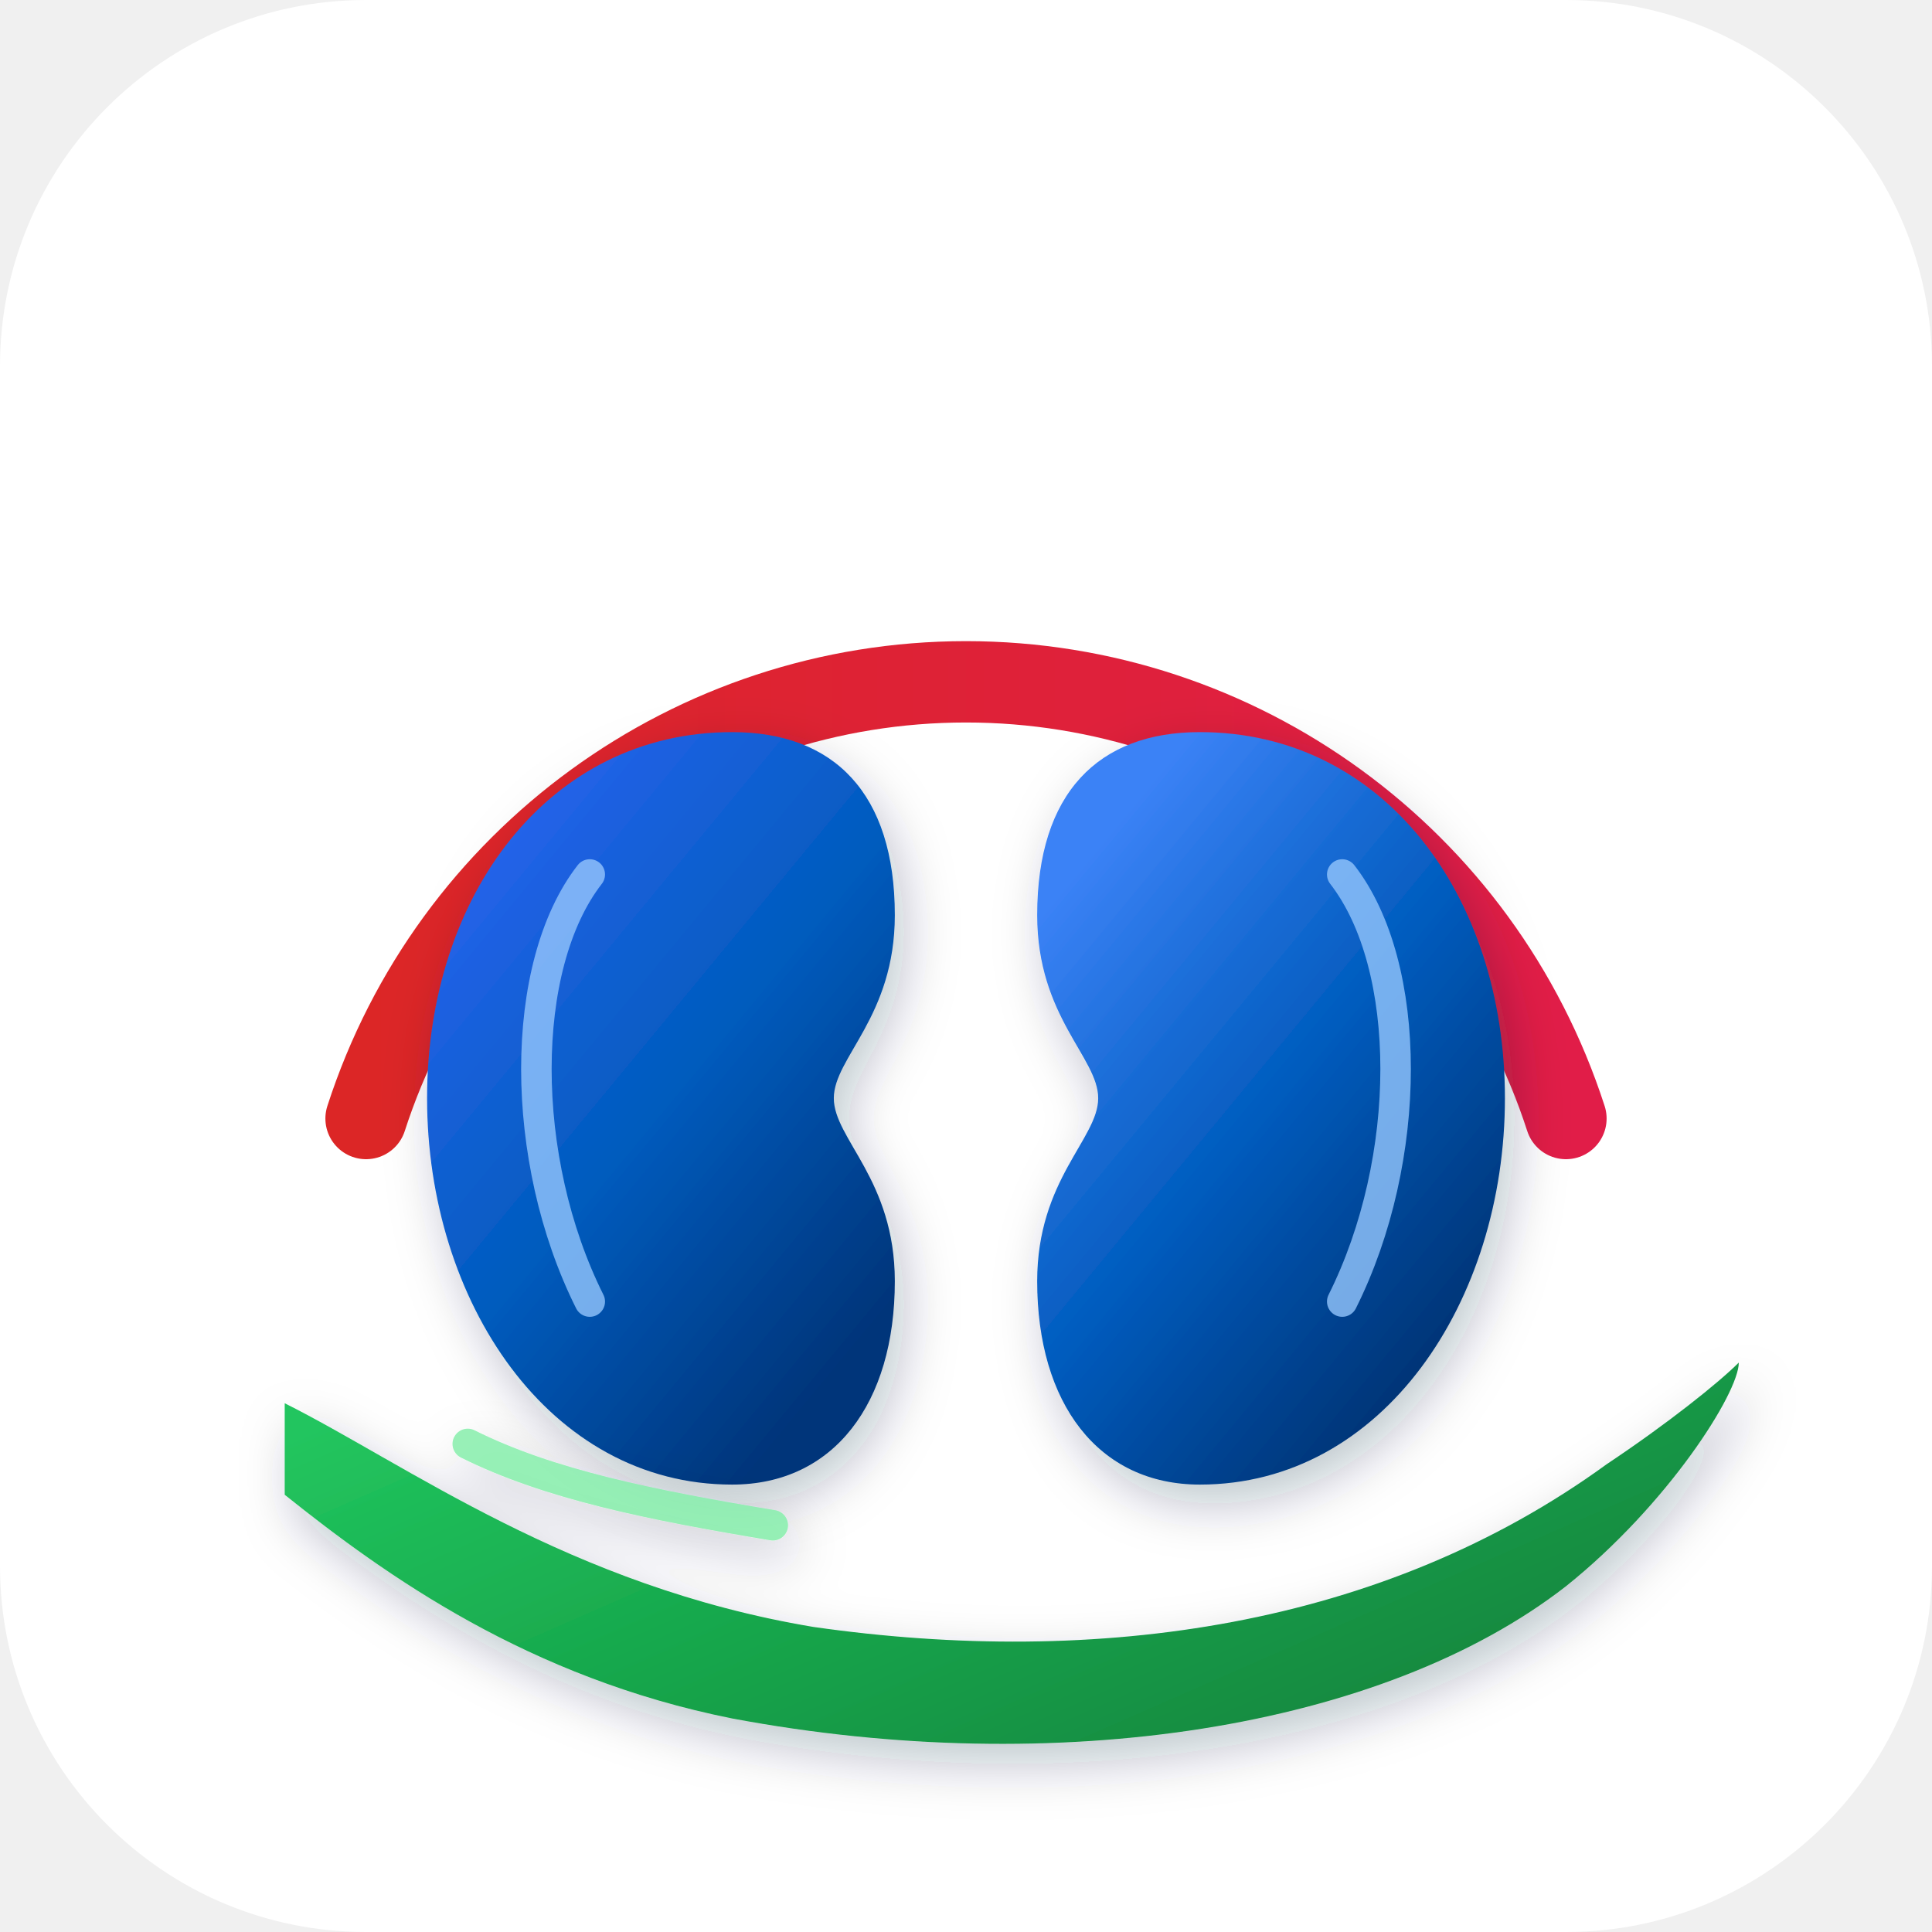
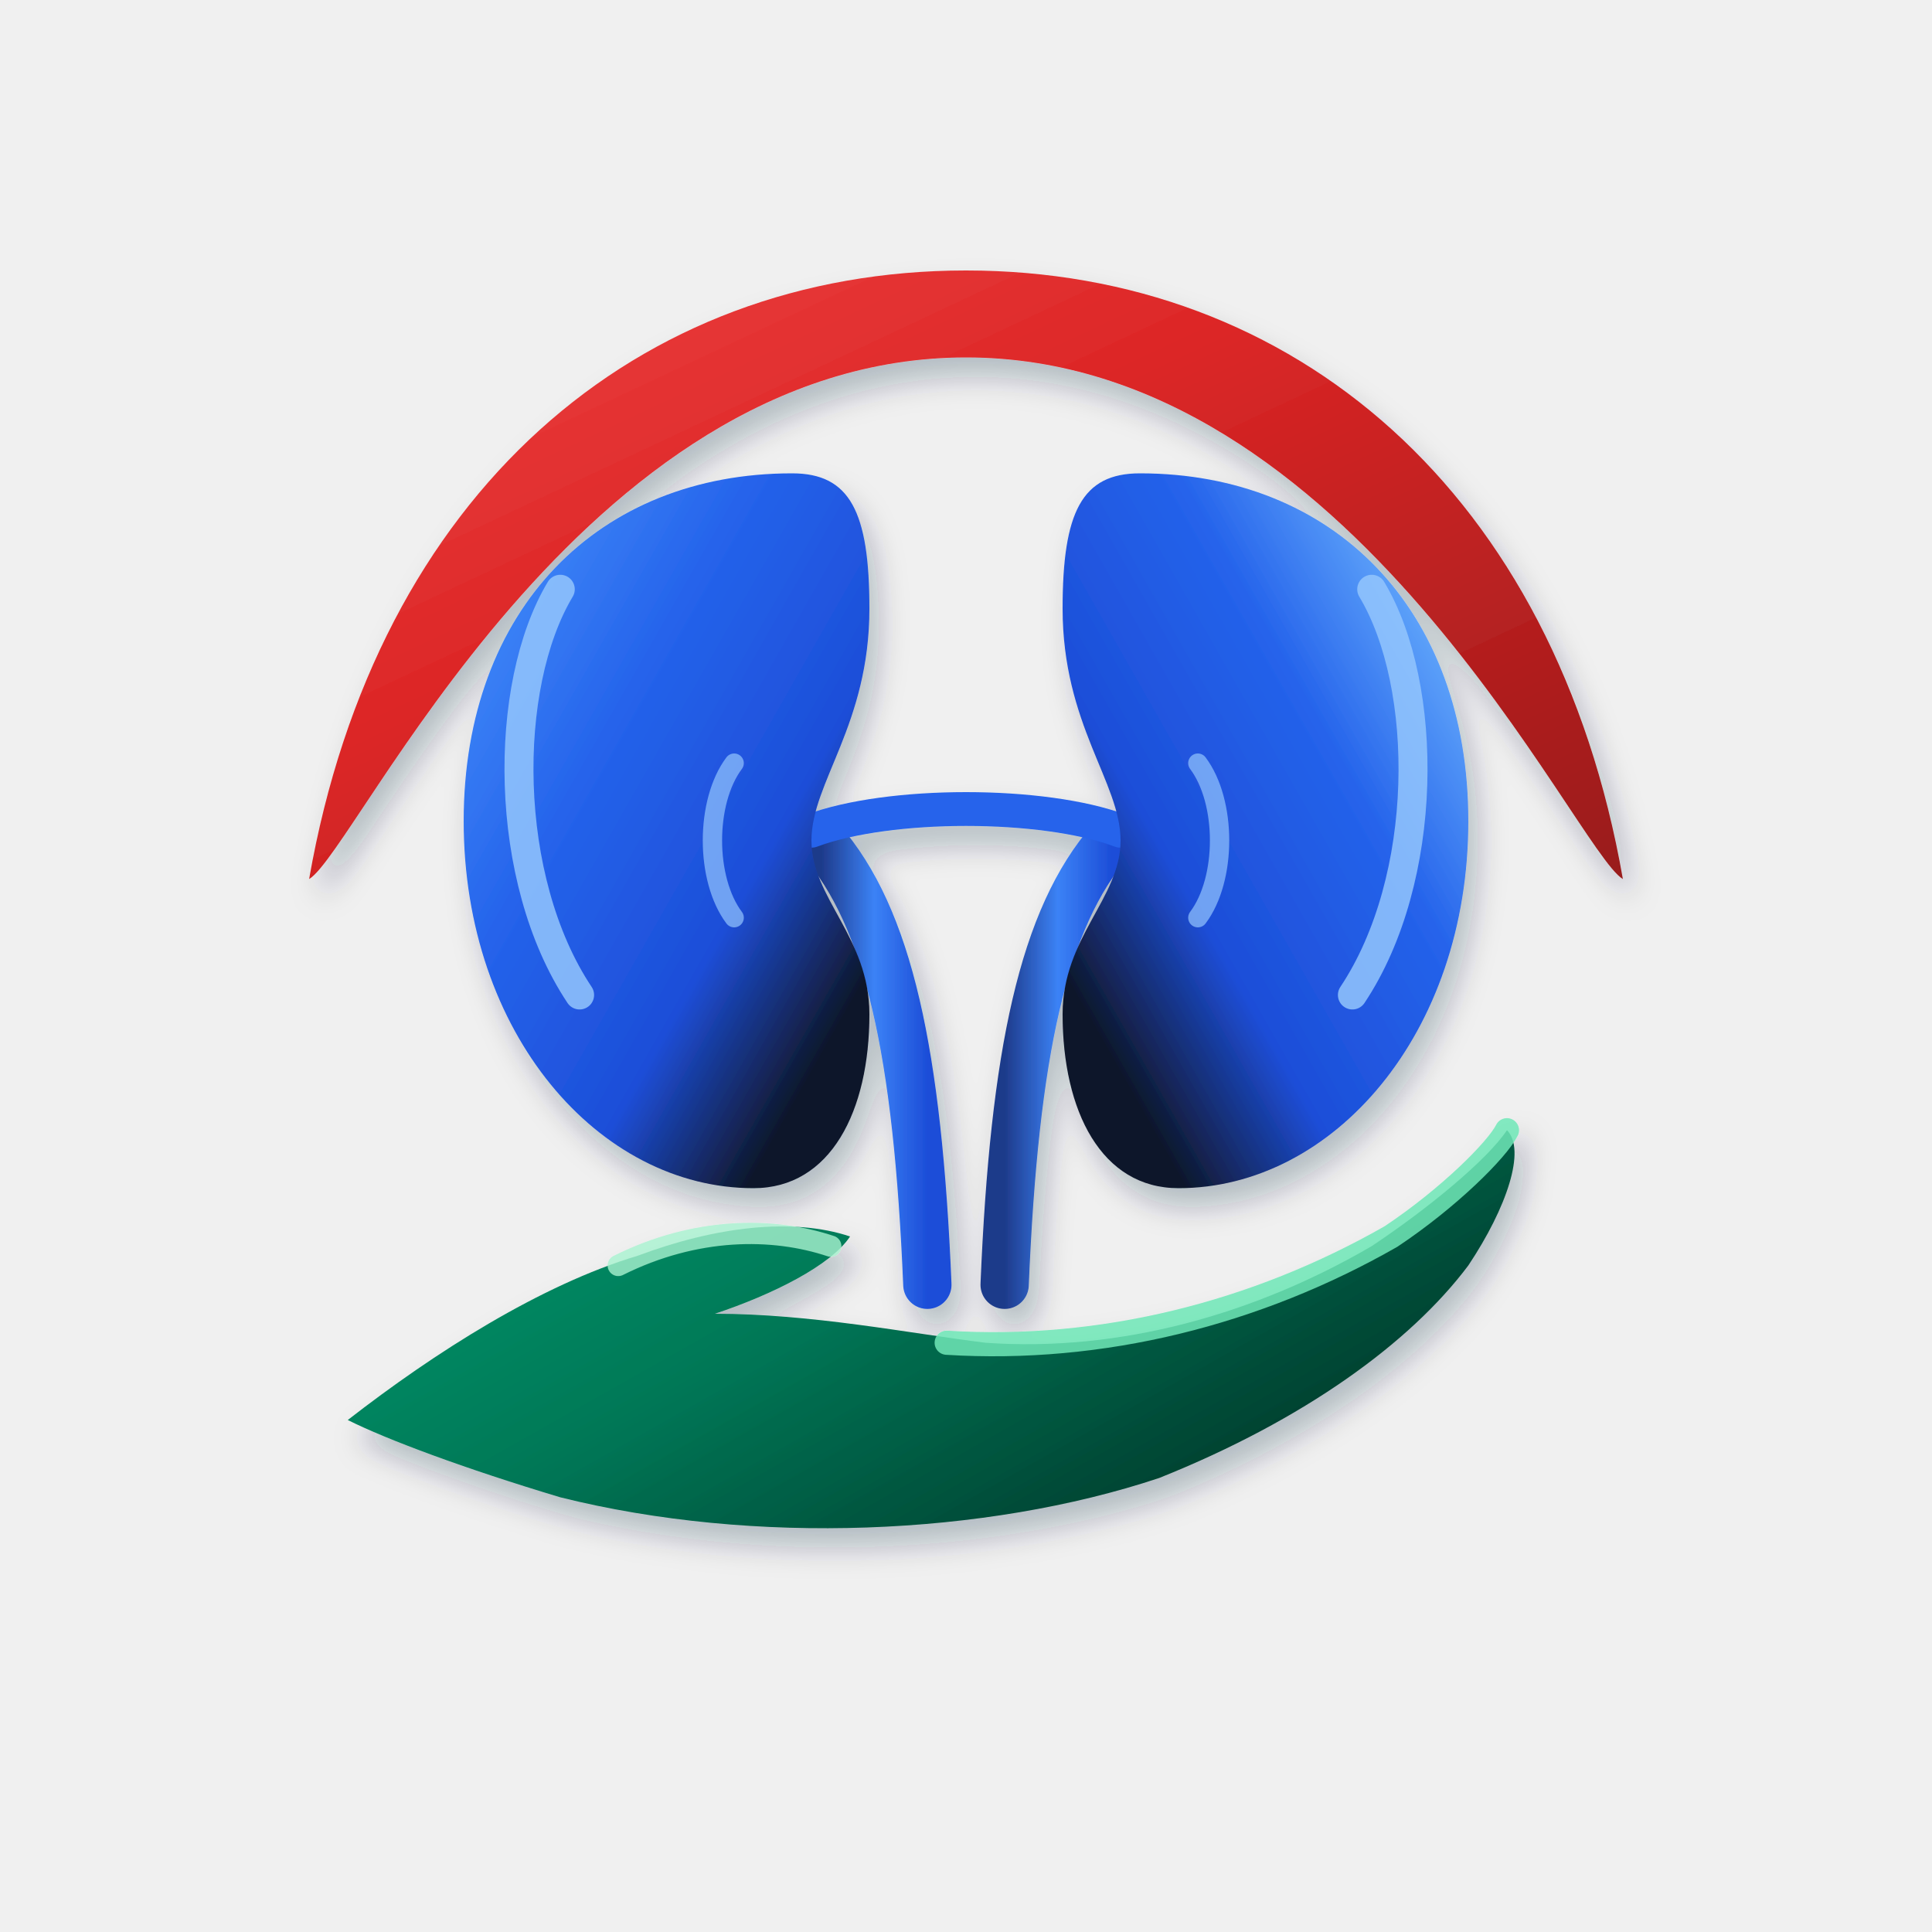
- <svg xmlns="http://www.w3.org/2000/svg" viewBox="0 0 190 190" width="100%" height="100%" fill="none">
+ <svg xmlns="http://www.w3.org/2000/svg" viewBox="0 0 200 200" fill="none">
  <defs>
-     <linearGradient id="favKidneyL" x1="20%" y1="10%" x2="80%" y2="90%">
-       <stop offset="0%" stop-color="#2563EB" />
-       <stop offset="50%" stop-color="#005BBD" />
-       <stop offset="100%" stop-color="#00357A" />
+     <linearGradient id="favRedArch" x1="0%" y1="0%" x2="100%" y2="100%">
+       <stop offset="0%" stop-color="#EF4444" />
+       <stop offset="40%" stop-color="#DC2626" />
+       <stop offset="100%" stop-color="#991B1B" />
    </linearGradient>
-     <linearGradient id="favKidneyR" x1="20%" y1="10%" x2="80%" y2="90%">
+     <linearGradient id="favKidneyL" x1="15%" y1="15%" x2="85%" y2="85%">
      <stop offset="0%" stop-color="#3B82F6" />
-       <stop offset="50%" stop-color="#005BBD" />
-       <stop offset="100%" stop-color="#003272" />
+       <stop offset="30%" stop-color="#2563EB" />
+       <stop offset="70%" stop-color="#1D4ED8" />
+       <stop offset="100%" stop-color="#0F172A" />
+     </linearGradient>
+     <linearGradient id="favKidneyR" x1="85%" y1="15%" x2="15%" y2="85%">
+       <stop offset="0%" stop-color="#60A5FA" />
+       <stop offset="30%" stop-color="#2563EB" />
+       <stop offset="70%" stop-color="#1D4ED8" />
+       <stop offset="100%" stop-color="#0F172A" />
+     </linearGradient>
+     <linearGradient id="favUreter" x1="0%" y1="0%" x2="100%" y2="0%">
+       <stop offset="0%" stop-color="#1E3A8A" />
+       <stop offset="50%" stop-color="#3B82F6" />
+       <stop offset="100%" stop-color="#1D4ED8" />
    </linearGradient>
    <linearGradient id="favHand" x1="0%" y1="20%" x2="100%" y2="80%">
-       <stop offset="0%" stop-color="#22C55E" />
-       <stop offset="50%" stop-color="#16A34A" />
-       <stop offset="100%" stop-color="#15803D" />
+       <stop offset="0%" stop-color="#059669" />
+       <stop offset="40%" stop-color="#047857" />
+       <stop offset="100%" stop-color="#022C22" />
    </linearGradient>
-     <linearGradient id="favArch" x1="0%" y1="50%" x2="100%" y2="50%">
-       <stop offset="0%" stop-color="#DC2626" />
-       <stop offset="100%" stop-color="#E11D48" />
-     </linearGradient>
-     <filter id="fShadow" x="-10%" y="-10%" width="130%" height="130%">
-       <feDropShadow dx="1" dy="2" stdDeviation="2.5" flood-color="#001840" flood-opacity="0.25" />
+     <filter id="favShadow" x="-10%" y="-10%" width="125%" height="125%">
+       <feDropShadow dx="1" dy="2" stdDeviation="1.5" flood-color="#001840" flood-opacity="0.25" />
    </filter>
  </defs>
-   <rect width="190" height="190" rx="36" fill="#FFFFFF" />
-   <g transform="translate(4, 16)">
-     <path d="M 32 94 A 62 62 0 0 1 150 94" stroke="url(#favArch)" stroke-width="8" stroke-linecap="round" fill="none" />
-     <g filter="url(#fShadow)">
-       <path d="M 68 56 C 50 56 38 72 38 92 C 38 112 50 130 68 130 C 78 130 84 122 84 110 C 84 100 78 96 78 92 C 78 88 84 84 84 74 C 84 62 78 56 68 56 Z" fill="url(#favKidneyL)" />
-       <path d="M 54 70 C 47 79 47 98 54 112" stroke="#93C5FD" stroke-width="3" stroke-linecap="round" fill="none" opacity="0.8" />
-       <path d="M 114 56 C 132 56 144 72 144 92 C 144 112 132 130 114 130 C 104 130 98 122 98 110 C 98 100 104 96 104 92 C 104 88 98 84 98 74 C 98 62 104 56 114 56 Z" fill="url(#favKidneyR)" />
-       <path d="M 128 70 C 135 79 135 98 128 112" stroke="#93C5FD" stroke-width="3" stroke-linecap="round" fill="none" opacity="0.8" />
-     </g>
-     <g filter="url(#fShadow)">
-       <path d="M 24 122 C 36 128 52 140 76 144 C 104 148 132 144 154 128 C 160 124 165 120 167 118 C 167 121 160 132 150 140 C 132 154 100 159 68 153 C 48 149 34 139 24 131 Z" fill="url(#favHand)" />
-       <path d="M 42 126 C 50 130 60 132 72 134" stroke="#86EFAC" stroke-width="3" stroke-linecap="round" opacity="0.85" />
-     </g>
+   <g transform="translate(0, 5)" filter="url(#favShadow)">
+     <path d="M 32 86 C 39 46 66 23 100 23 C 134 23 161 46 168 86 C 163 83 140 32 100 32 C 60 32 37 83 32 86 Z" fill="url(#favRedArch)" />
+     <path d="M 85 82 C 92 90 95 104 96 128" stroke="url(#favUreter)" stroke-width="5" stroke-linecap="round" />
+     <path d="M 115 82 C 108 90 105 104 104 128" stroke="url(#favUreter)" stroke-width="5" stroke-linecap="round" />
+     <path d="M 84 81 C 92 78 108 78 116 81" stroke="#2563EB" stroke-width="3.5" stroke-linecap="round" />
+     <path d="M 82 44 C 62 44 48 58 48 80 C 48 102 62 118 78 118 C 86 118 90 110 90 100 C 90 92 84 88 84 82 C 84 76 90 70 90 58 C 90 48 88 44 82 44 Z" fill="url(#favKidneyL)" />
+     <path d="M 58 56 C 52 66 52 86 60 98" stroke="#93C5FD" stroke-width="3" stroke-linecap="round" opacity="0.85" />
+     <path d="M 76 74 C 73 78 73 86 76 90" stroke="#93C5FD" stroke-width="2" stroke-linecap="round" opacity="0.7" />
+     <path d="M 118 44 C 138 44 152 58 152 80 C 152 102 138 118 122 118 C 114 118 110 110 110 100 C 110 92 116 88 116 82 C 116 76 110 70 110 58 C 110 48 112 44 118 44 Z" fill="url(#favKidneyR)" />
+     <path d="M 142 56 C 148 66 148 86 140 98" stroke="#93C5FD" stroke-width="3" stroke-linecap="round" opacity="0.85" />
+     <path d="M 124 74 C 127 78 127 86 124 90" stroke="#93C5FD" stroke-width="2" stroke-linecap="round" opacity="0.7" />
+     <path d="M 36 142 C 45 135 56 128 66 125 C 74 122 82 121 88 123 C 86 126 80 129 74 131 C 84 131 94 133 102 134 C 116 135 130 131 142 124 C 148 120 154 115 156 112 C 158 114 156 120 152 126 C 146 134 135 142 120 148 C 102 154 78 155 58 150 C 48 147 40 144 36 142 Z" fill="url(#favHand)" />
+     <path d="M 98 134 C 114 135 130 131 144 123 C 150 119 155 114 156 112" stroke="#6EE7B7" stroke-width="2.5" stroke-linecap="round" opacity="0.85" />
+     <path d="M 64 126 C 72 122 80 122 86 124" stroke="#A7F3D0" stroke-width="2.2" stroke-linecap="round" opacity="0.8" />
  </g>
</svg>
